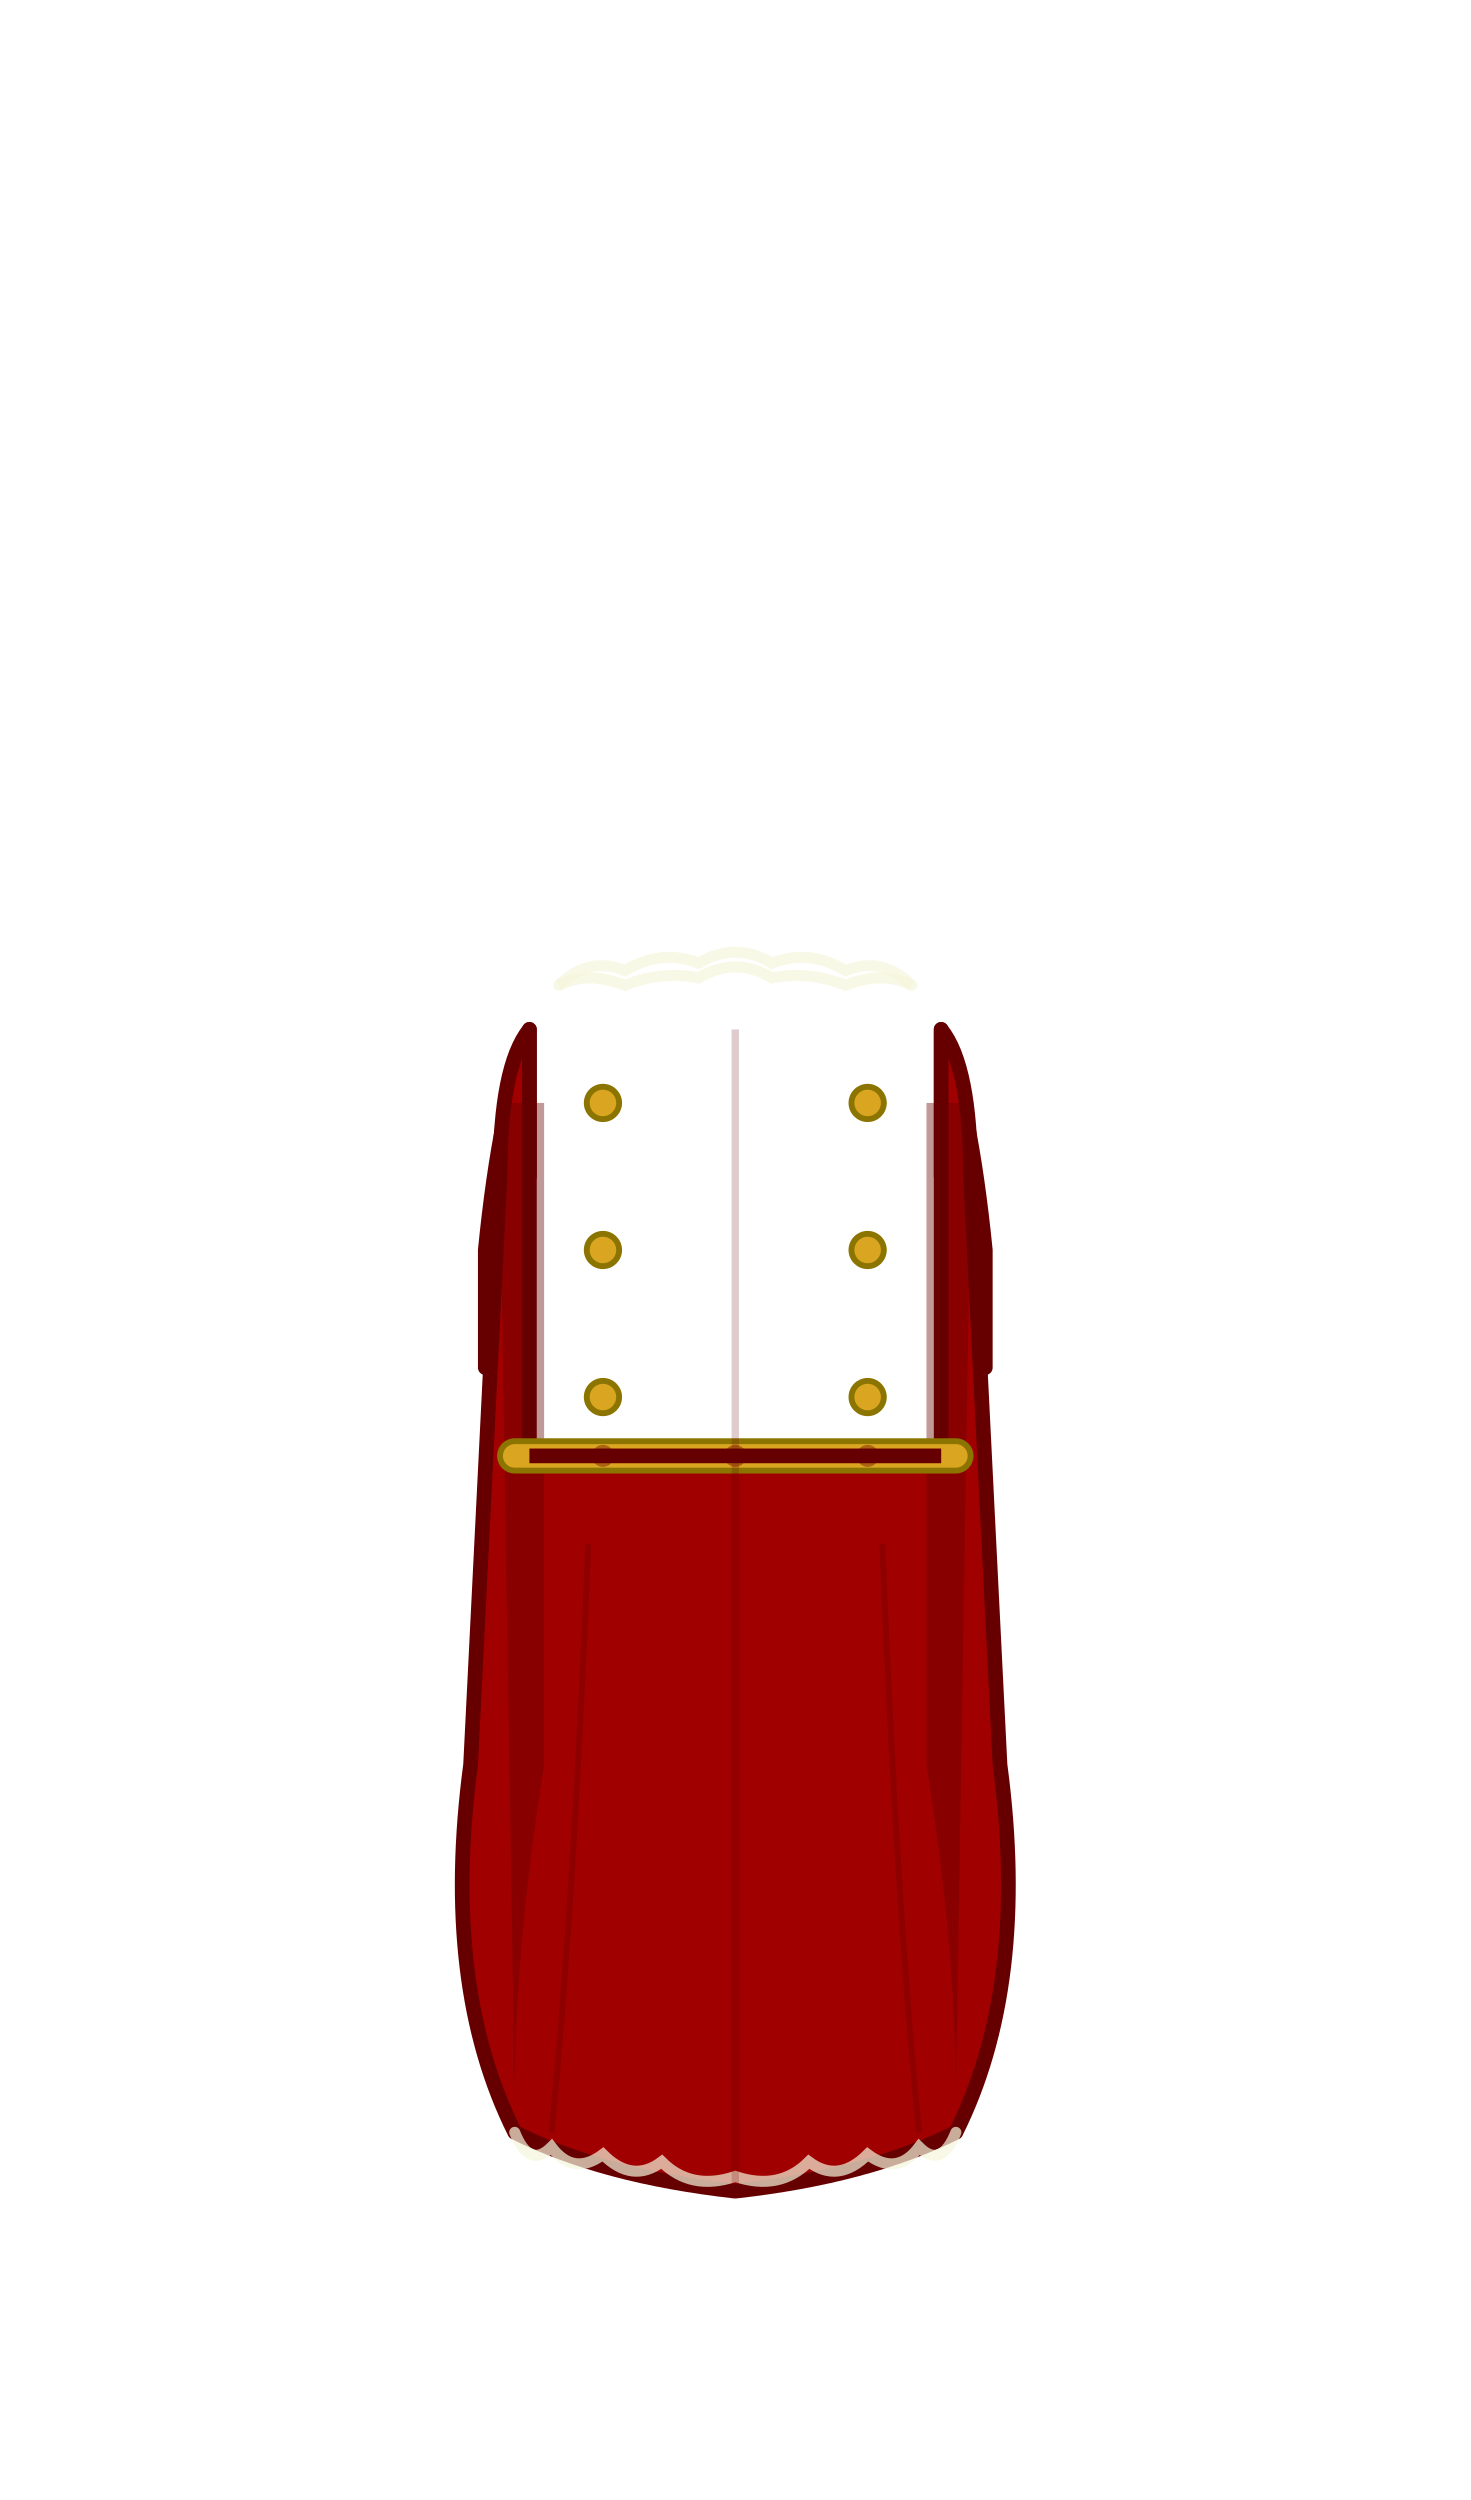
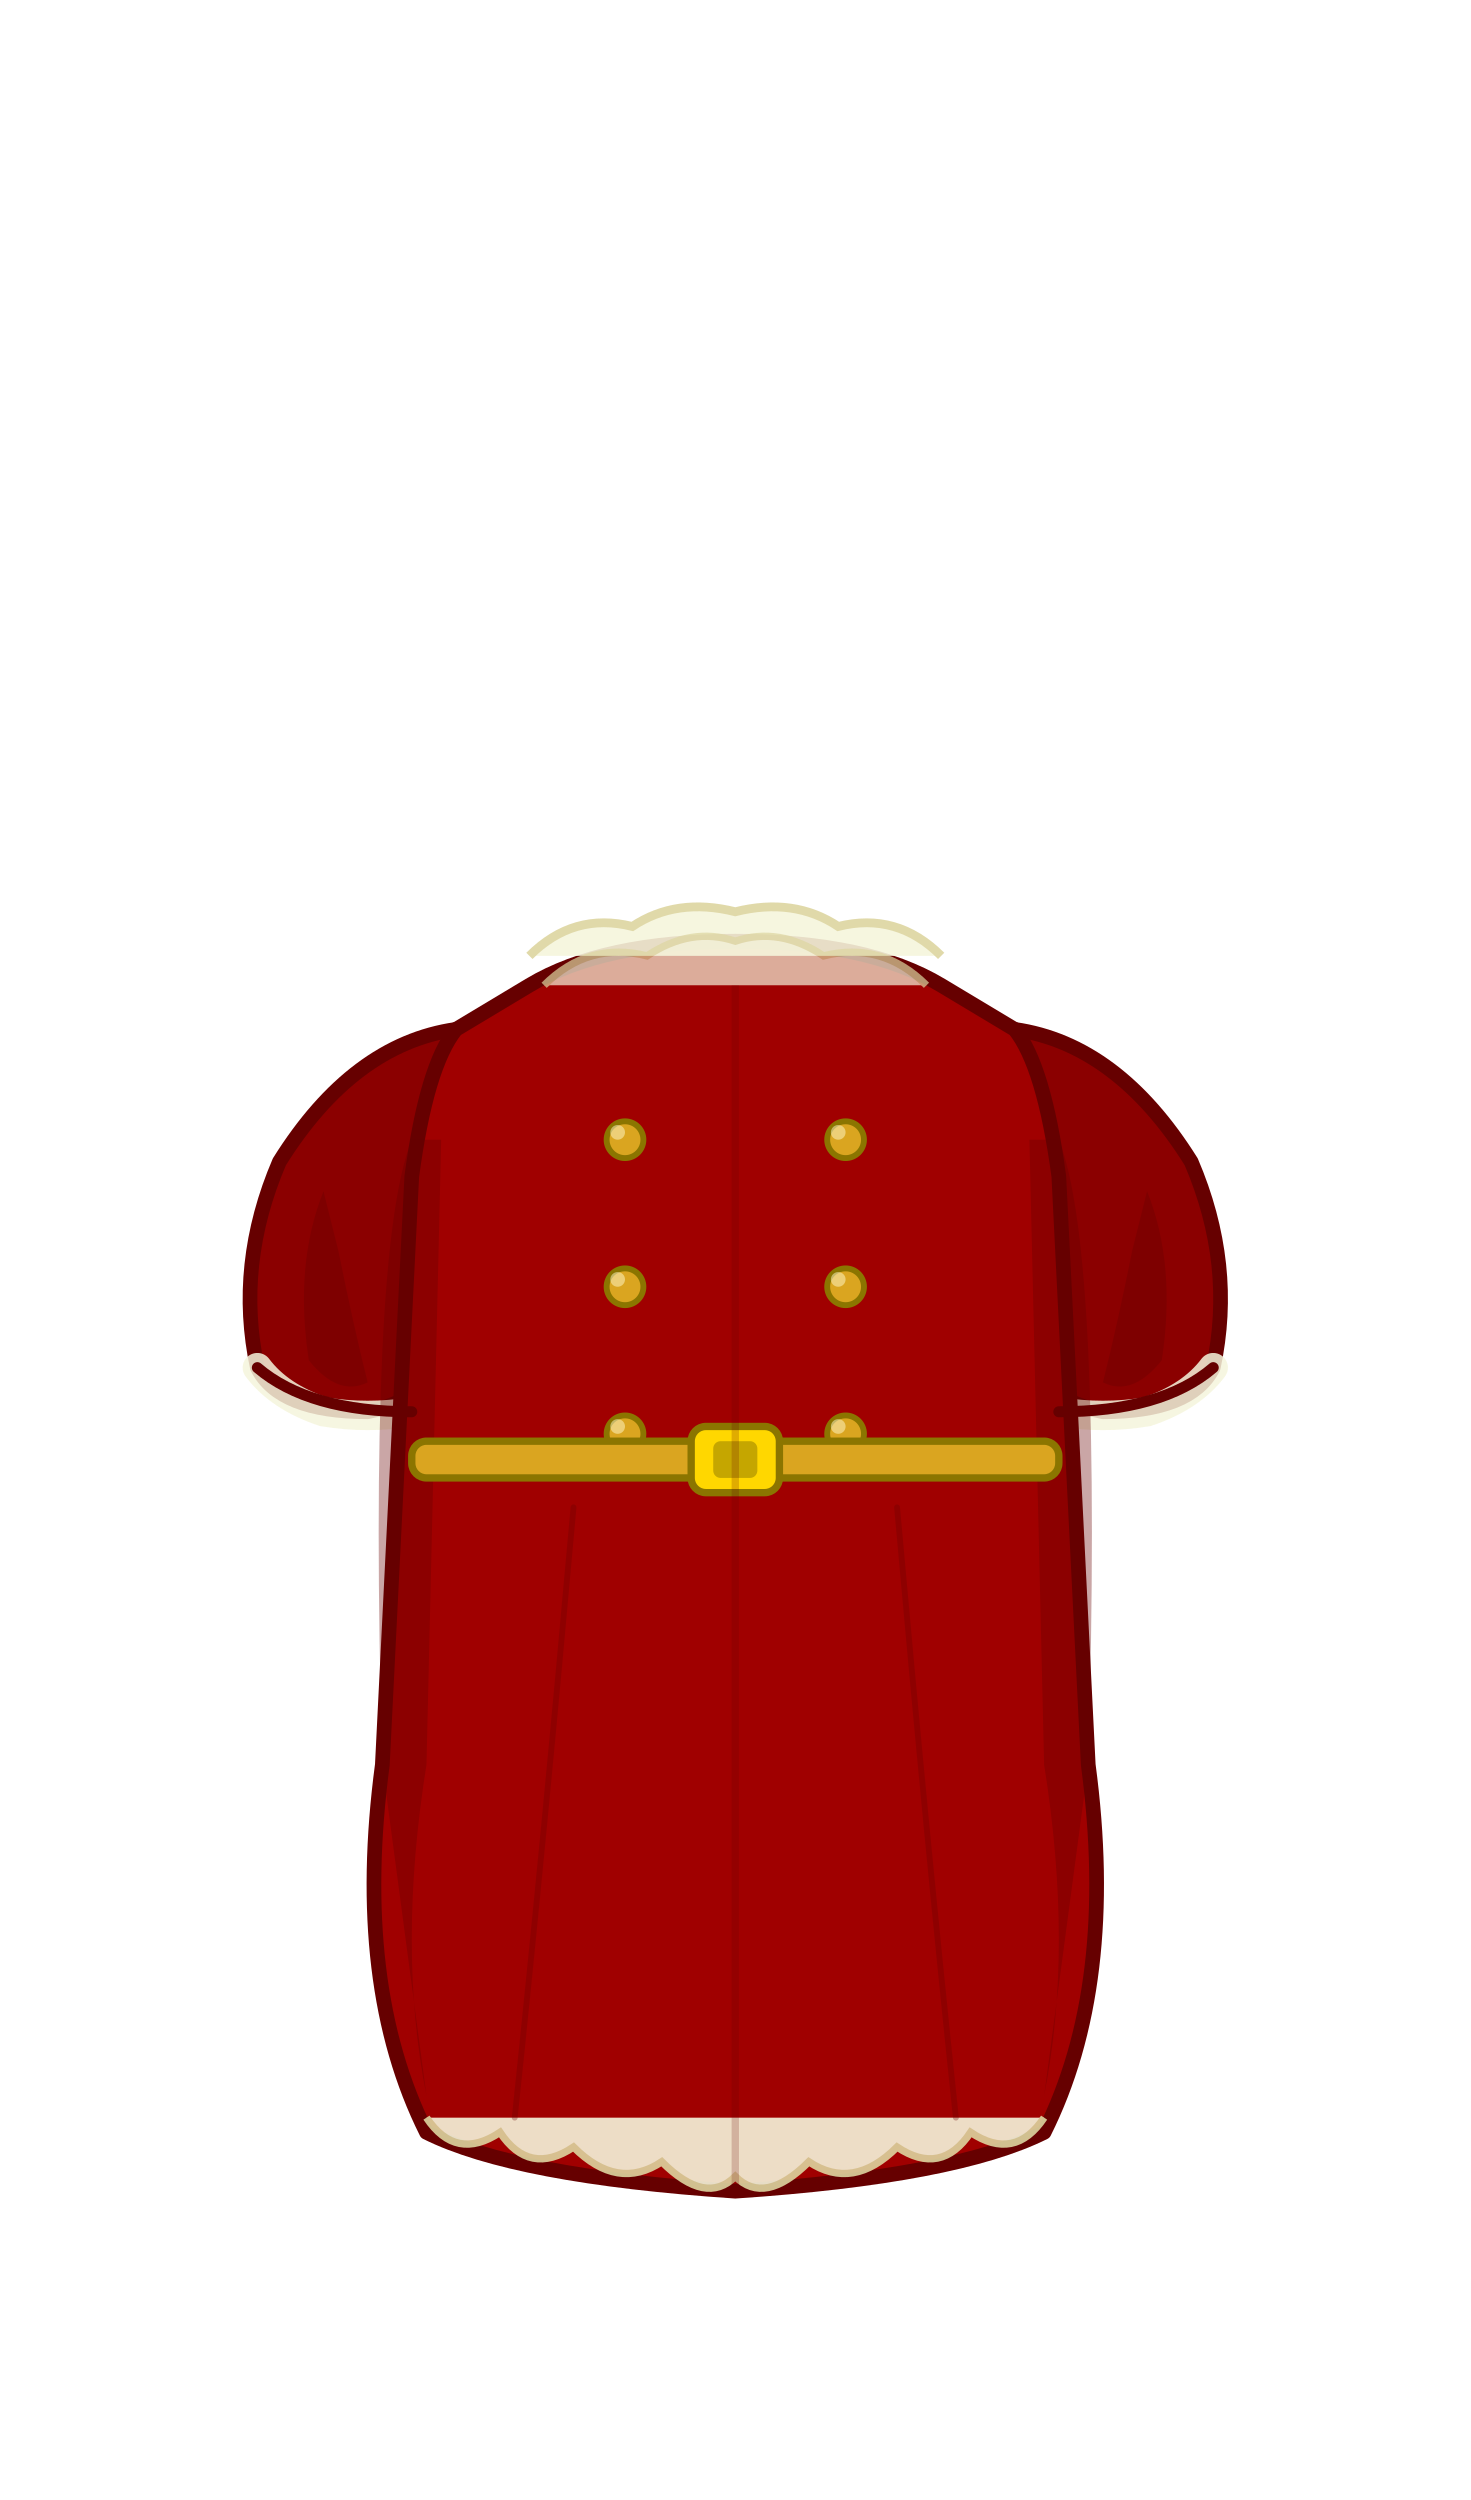
<svg xmlns="http://www.w3.org/2000/svg" viewBox="0 0 200 340">
  <style>
    .wc-main{fill:#8B0000;stroke:#660000;stroke-width:2;stroke-linejoin:round}
-     .wc-shade{fill:#660000;stroke:none;opacity:0.4}
-     .wc-fur{fill:#F5F5DC;stroke:#EEEEEE;stroke-width:0.8;stroke-linejoin:round}
-     .wc-fur-wave{fill:none;stroke:#F5F5DC;stroke-width:1.5;opacity:0.7}
+     .wc-shade{fill:#660000;stroke:none;opacity:0.35}
+     .wc-fur{fill:#F5F5DC;stroke:#DDD5A0;stroke-width:0.8;stroke-linejoin:round}
    .wc-button{fill:#DAA520;stroke:#8B7500;stroke-width:0.8}
+     .wc-fold{stroke:#660000;stroke-width:0.8;fill:none;stroke-linecap:round}
  </style>
  <defs>
-     <linearGradient id="wc-coat-grad" x1="0" y1="134" x2="0" y2="296">
+     <linearGradient id="wc-coat-grad" x1="0" y1="134" x2="0" y2="298">
      <stop offset="0%" stop-color="#A00000" />
      <stop offset="100%" stop-color="#8B0000" />
    </linearGradient>
  </defs>
  <g id="clothing">
-     <path d="M72 140 Q68 150 66 170 L66 186 Q68 175 72 160 Z" class="wc-main" />
-     <path d="M128 140 Q132 150 134 170 L134 186 Q132 175 128 160 Z" class="wc-main" />
-     <path d="M72 140 Q68 145 68 160 L64 240 Q60 270 70 290 Q82 296 100 298 Q118 296 130 290 Q140 270 136 240 L132 160 Q132 145 128 140 L128 198 L72 198 Z" fill="url(#wc-coat-grad)" stroke="#660000" stroke-width="2" stroke-linejoin="round" />
-     <path d="M68 150 L74 150 L74 240 Q70 265 70 285 L68 160 Z" class="wc-shade" />
-     <path d="M132 150 L126 150 L126 240 Q130 265 130 285 L132 160 Z" class="wc-shade" />
-     <path d="M76 134 Q80 130 85 132 Q90 129 95 131 Q100 128 105 131 Q110 129 115 132 Q120 130 124 134" class="wc-fur-wave" stroke-linecap="round" />
-     <path d="M76 134 Q80 132 85 134 Q90 132 95 133 Q100 130 105 133 Q110 132 115 134 Q120 132 124 134" class="wc-fur-wave" />
-     <path d="M70 290 Q72 295 75 292 Q78 296 82 293 Q86 297 90 294 Q94 298 100 296 Q106 298 110 294 Q114 297 118 293 Q122 296 125 292 Q128 295 130 290" class="wc-fur-wave" stroke-linecap="round" />
-     <circle cx="82" cy="150" r="2.2" class="wc-button" />
-     <circle cx="82" cy="170" r="2.2" class="wc-button" />
-     <circle cx="82" cy="190" r="2.2" class="wc-button" />
-     <circle cx="118" cy="150" r="2.2" class="wc-button" />
-     <circle cx="118" cy="170" r="2.2" class="wc-button" />
-     <circle cx="118" cy="190" r="2.2" class="wc-button" />
-     <rect x="68" y="196" width="64" height="4" class="wc-button" rx="2" />
-     <circle cx="82" cy="198" r="1.5" class="wc-shade" />
-     <circle cx="100" cy="198" r="1.5" class="wc-shade" />
-     <circle cx="118" cy="198" r="1.5" class="wc-shade" />
-     <line x1="72" y1="198" x2="128" y2="198" stroke="#660000" stroke-width="2" />
-     <path d="M80 210 Q78 260 75 290" stroke="#660000" stroke-width="0.8" fill="none" opacity="0.3" />
-     <path d="M120 210 Q122 260 125 290" stroke="#660000" stroke-width="0.8" fill="none" opacity="0.3" />
-     <path d="M100 140 L100 298" stroke="#660000" stroke-width="1" fill="none" opacity="0.2" />
+     <path d="M62 140 Q48 142 38 158 Q32 172 35 186              Q38 192 50 192 Q60 190 62 180              Q64 168 62 155 Z" class="wc-main" />
+     <path d="M44 162 Q40 172 42 185 Q46 190 50 188              Q48 180 46 170 Z" class="wc-shade" />
+     <path d="M35 186 Q38 190 44 192 Q50 193 56 192 Q60 191 62 188" fill="none" stroke="#F5F5DC" stroke-width="4" stroke-linecap="round" opacity="0.85" />
+     <path d="M138 140 Q152 142 162 158 Q168 172 165 186              Q162 192 150 192 Q140 190 138 180              Q136 168 138 155 Z" class="wc-main" />
+     <path d="M156 162 Q160 172 158 185 Q154 190 150 188              Q152 180 154 170 Z" class="wc-shade" />
+     <path d="M165 186 Q162 190 156 192 Q150 193 144 192 Q140 191 138 188" fill="none" stroke="#F5F5DC" stroke-width="4" stroke-linecap="round" opacity="0.85" />
+     <path d="M62 140 Q58 145 56 160 L52 240              Q48 270 58 290 Q70 296 100 298              Q130 296 142 290 Q152 270 148 240              L144 160 Q142 145 138 140              L128 134 Q118 128 100 128              Q82 128 72 134 Z" fill="url(#wc-coat-grad)" stroke="#660000" stroke-width="2" stroke-linejoin="round" />
+     <path d="M72 130 Q78 124 86 126 Q92 122 100 124              Q108 122 114 126 Q122 124 128 130" fill="#F5F5DC" stroke="#DDD5A0" stroke-width="1.2" opacity="0.9" />
+     <path d="M74 134 Q80 128 88 130 Q94 126 100 128              Q106 126 112 130 Q120 128 126 134" fill="#F5F5DC" stroke="#DDD5A0" stroke-width="1" opacity="0.7" />
+     <path d="M56 155 L60 155 L58 240 Q54 265 58 285              L52 240 Q50 170 56 155 Z" class="wc-shade" />
+     <path d="M144 155 L140 155 L142 240 Q146 265 142 285              L148 240 Q150 170 144 155 Z" class="wc-shade" />
+     <circle cx="85" cy="155" r="2.5" class="wc-button" />
+     <circle cx="85" cy="175" r="2.5" class="wc-button" />
+     <circle cx="85" cy="195" r="2.5" class="wc-button" />
+     <circle cx="84" cy="154" r="1" fill="#FFFACD" opacity="0.5" />
+     <circle cx="84" cy="174" r="1" fill="#FFFACD" opacity="0.5" />
+     <circle cx="84" cy="194" r="1" fill="#FFFACD" opacity="0.5" />
+     <circle cx="115" cy="155" r="2.5" class="wc-button" />
+     <circle cx="115" cy="175" r="2.5" class="wc-button" />
+     <circle cx="115" cy="195" r="2.5" class="wc-button" />
+     <circle cx="114" cy="154" r="1" fill="#FFFACD" opacity="0.5" />
+     <circle cx="114" cy="174" r="1" fill="#FFFACD" opacity="0.5" />
+     <circle cx="114" cy="194" r="1" fill="#FFFACD" opacity="0.5" />
+     <rect x="56" y="196" width="88" height="5" rx="2" fill="#DAA520" stroke="#8B7500" stroke-width="1" />
+     <rect x="94" y="194" width="12" height="9" rx="2" fill="#FFD700" stroke="#8B7500" stroke-width="1" />
+     <rect x="97" y="196" width="6" height="5" rx="1" fill="#8B7500" opacity="0.5" />
+     <path d="M58 288 Q62 294 68 290 Q72 296 78 292              Q84 298 90 294 Q96 300 100 296              Q104 300 110 294 Q116 298 122 292              Q128 296 132 290 Q138 294 142 288" fill="#F5F5DC" stroke="#DDD5A0" stroke-width="1" opacity="0.9" />
+     <path d="M78 205 Q74 250 70 288" class="wc-fold" opacity="0.3" />
+     <path d="M122 205 Q126 250 130 288" class="wc-fold" opacity="0.3" />
+     <path d="M100 134 L100 298" stroke="#660000" stroke-width="1" fill="none" opacity="0.2" />
+     <path d="M35 186 Q42 192 56 192" fill="none" stroke="#660000" stroke-width="1.5" stroke-linecap="round" />
+     <path d="M165 186 Q158 192 144 192" fill="none" stroke="#660000" stroke-width="1.5" stroke-linecap="round" />
  </g>
</svg>
